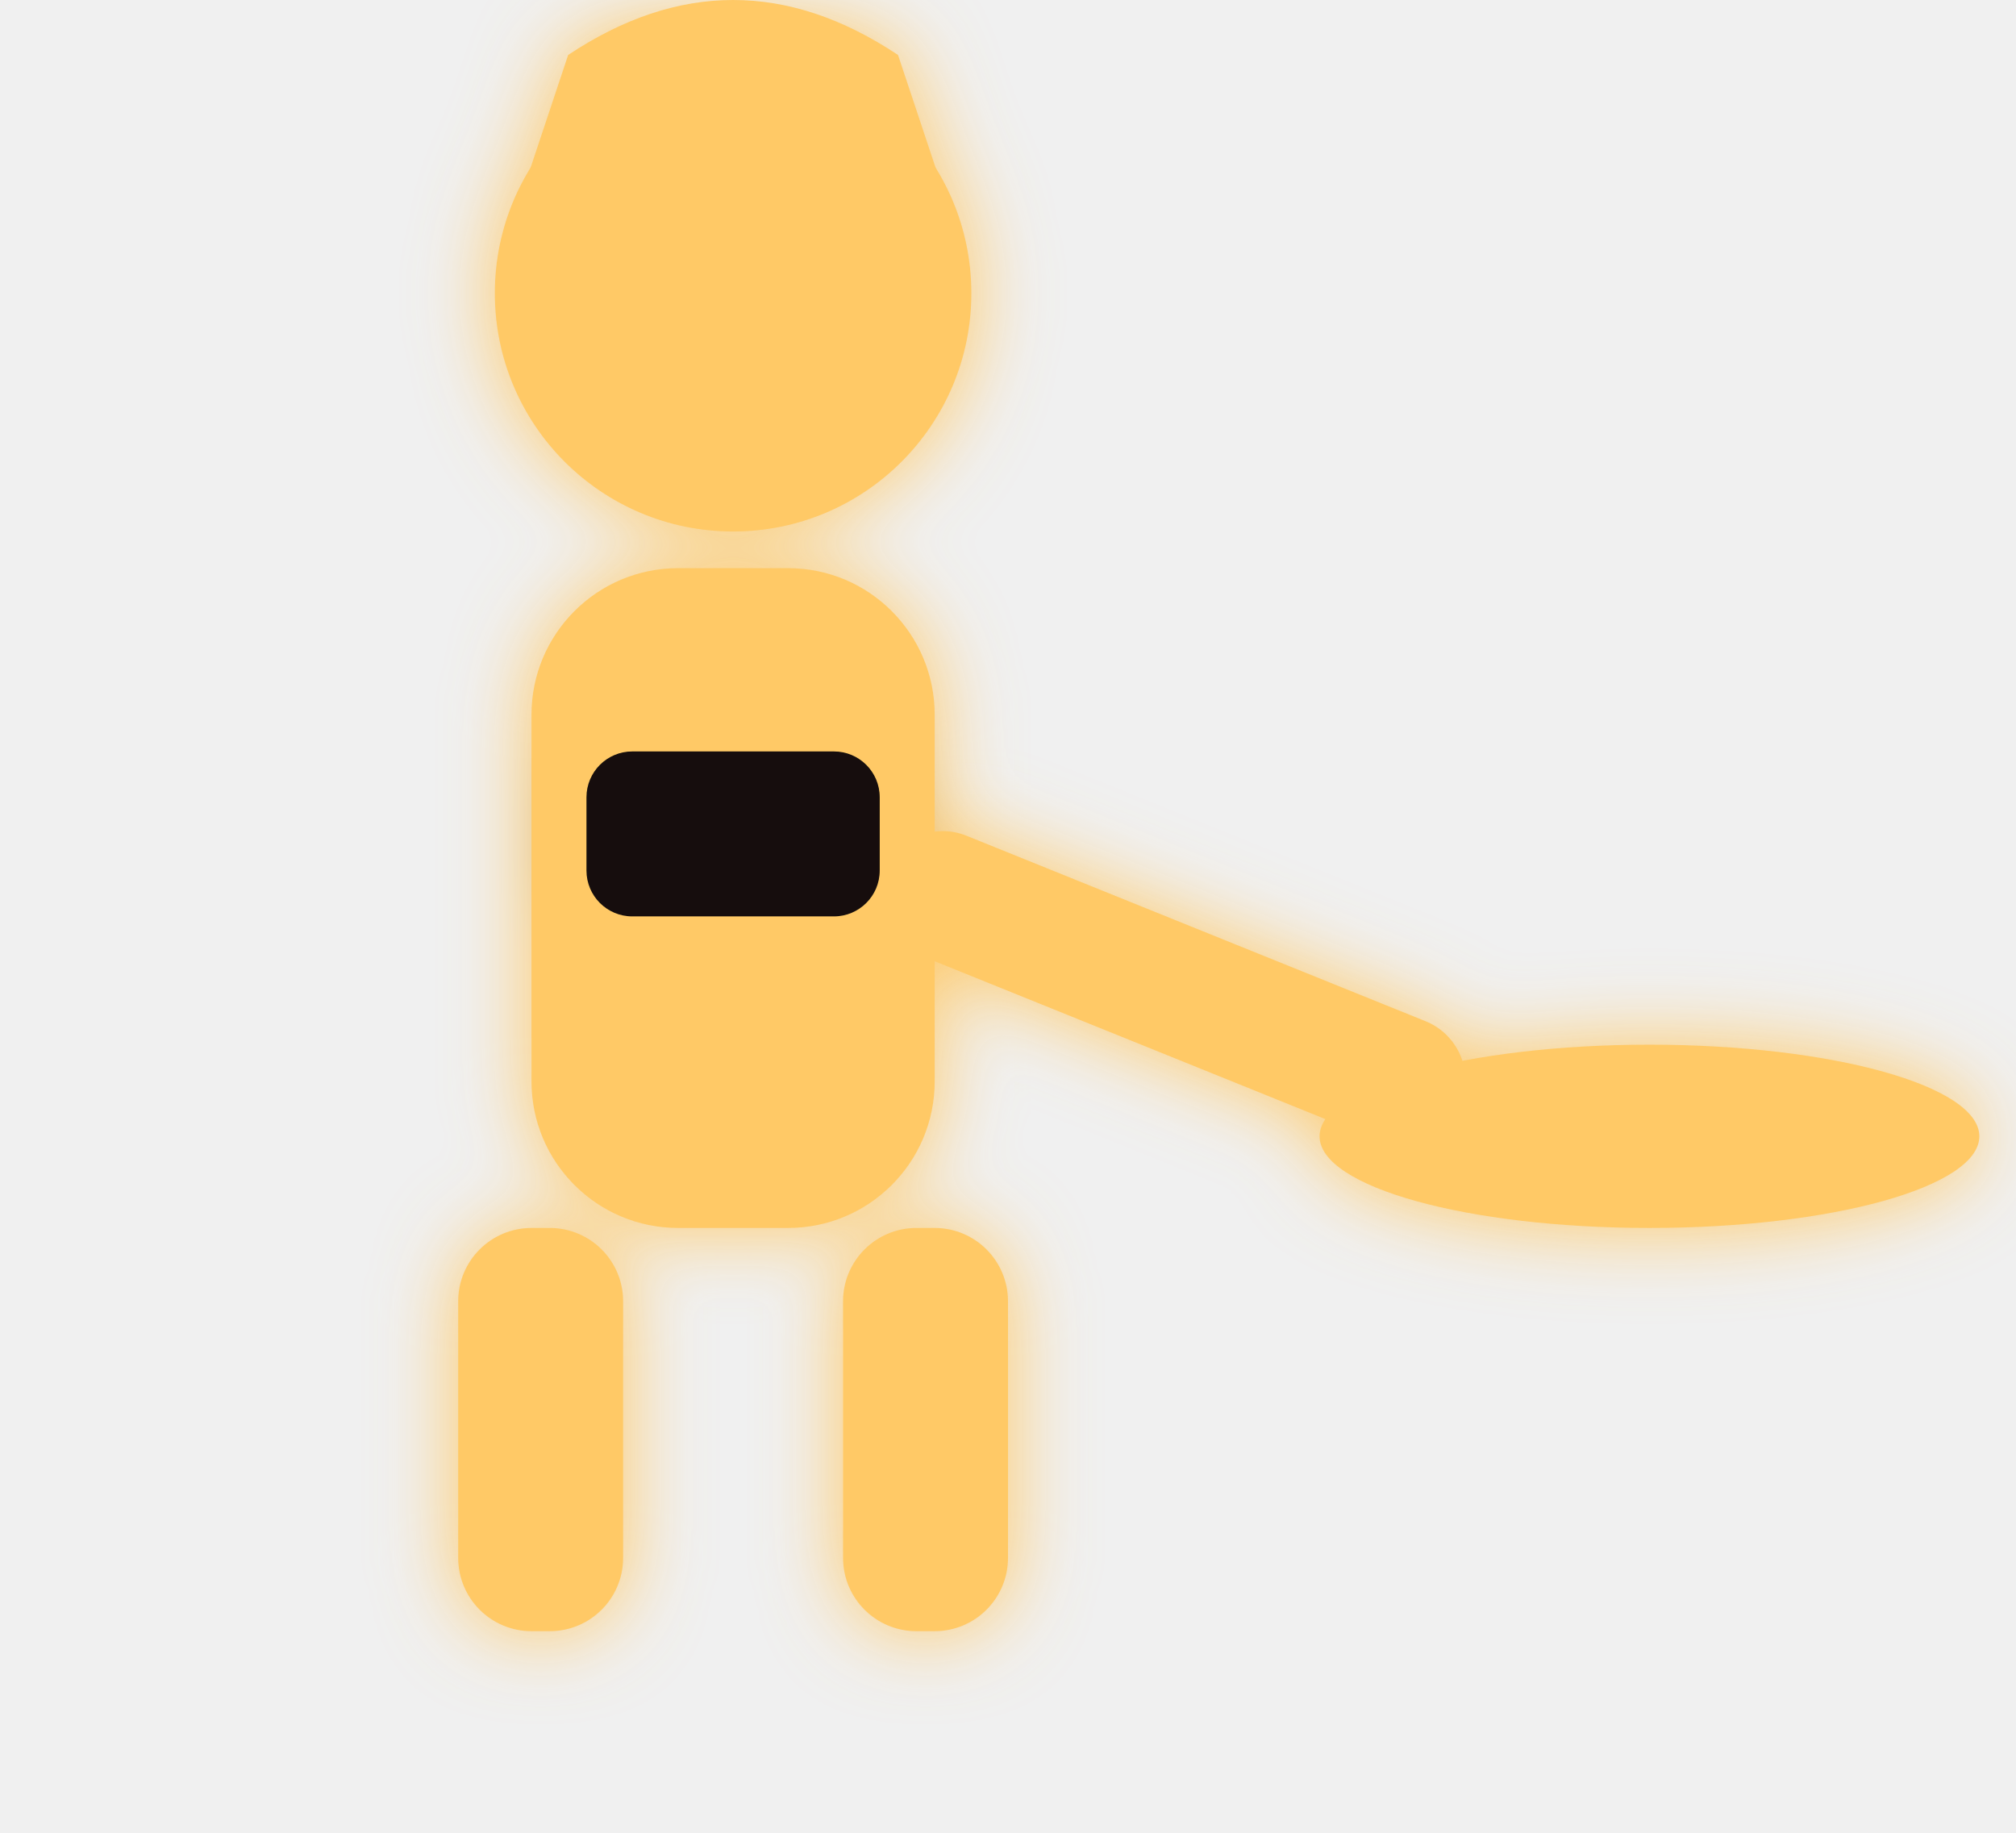
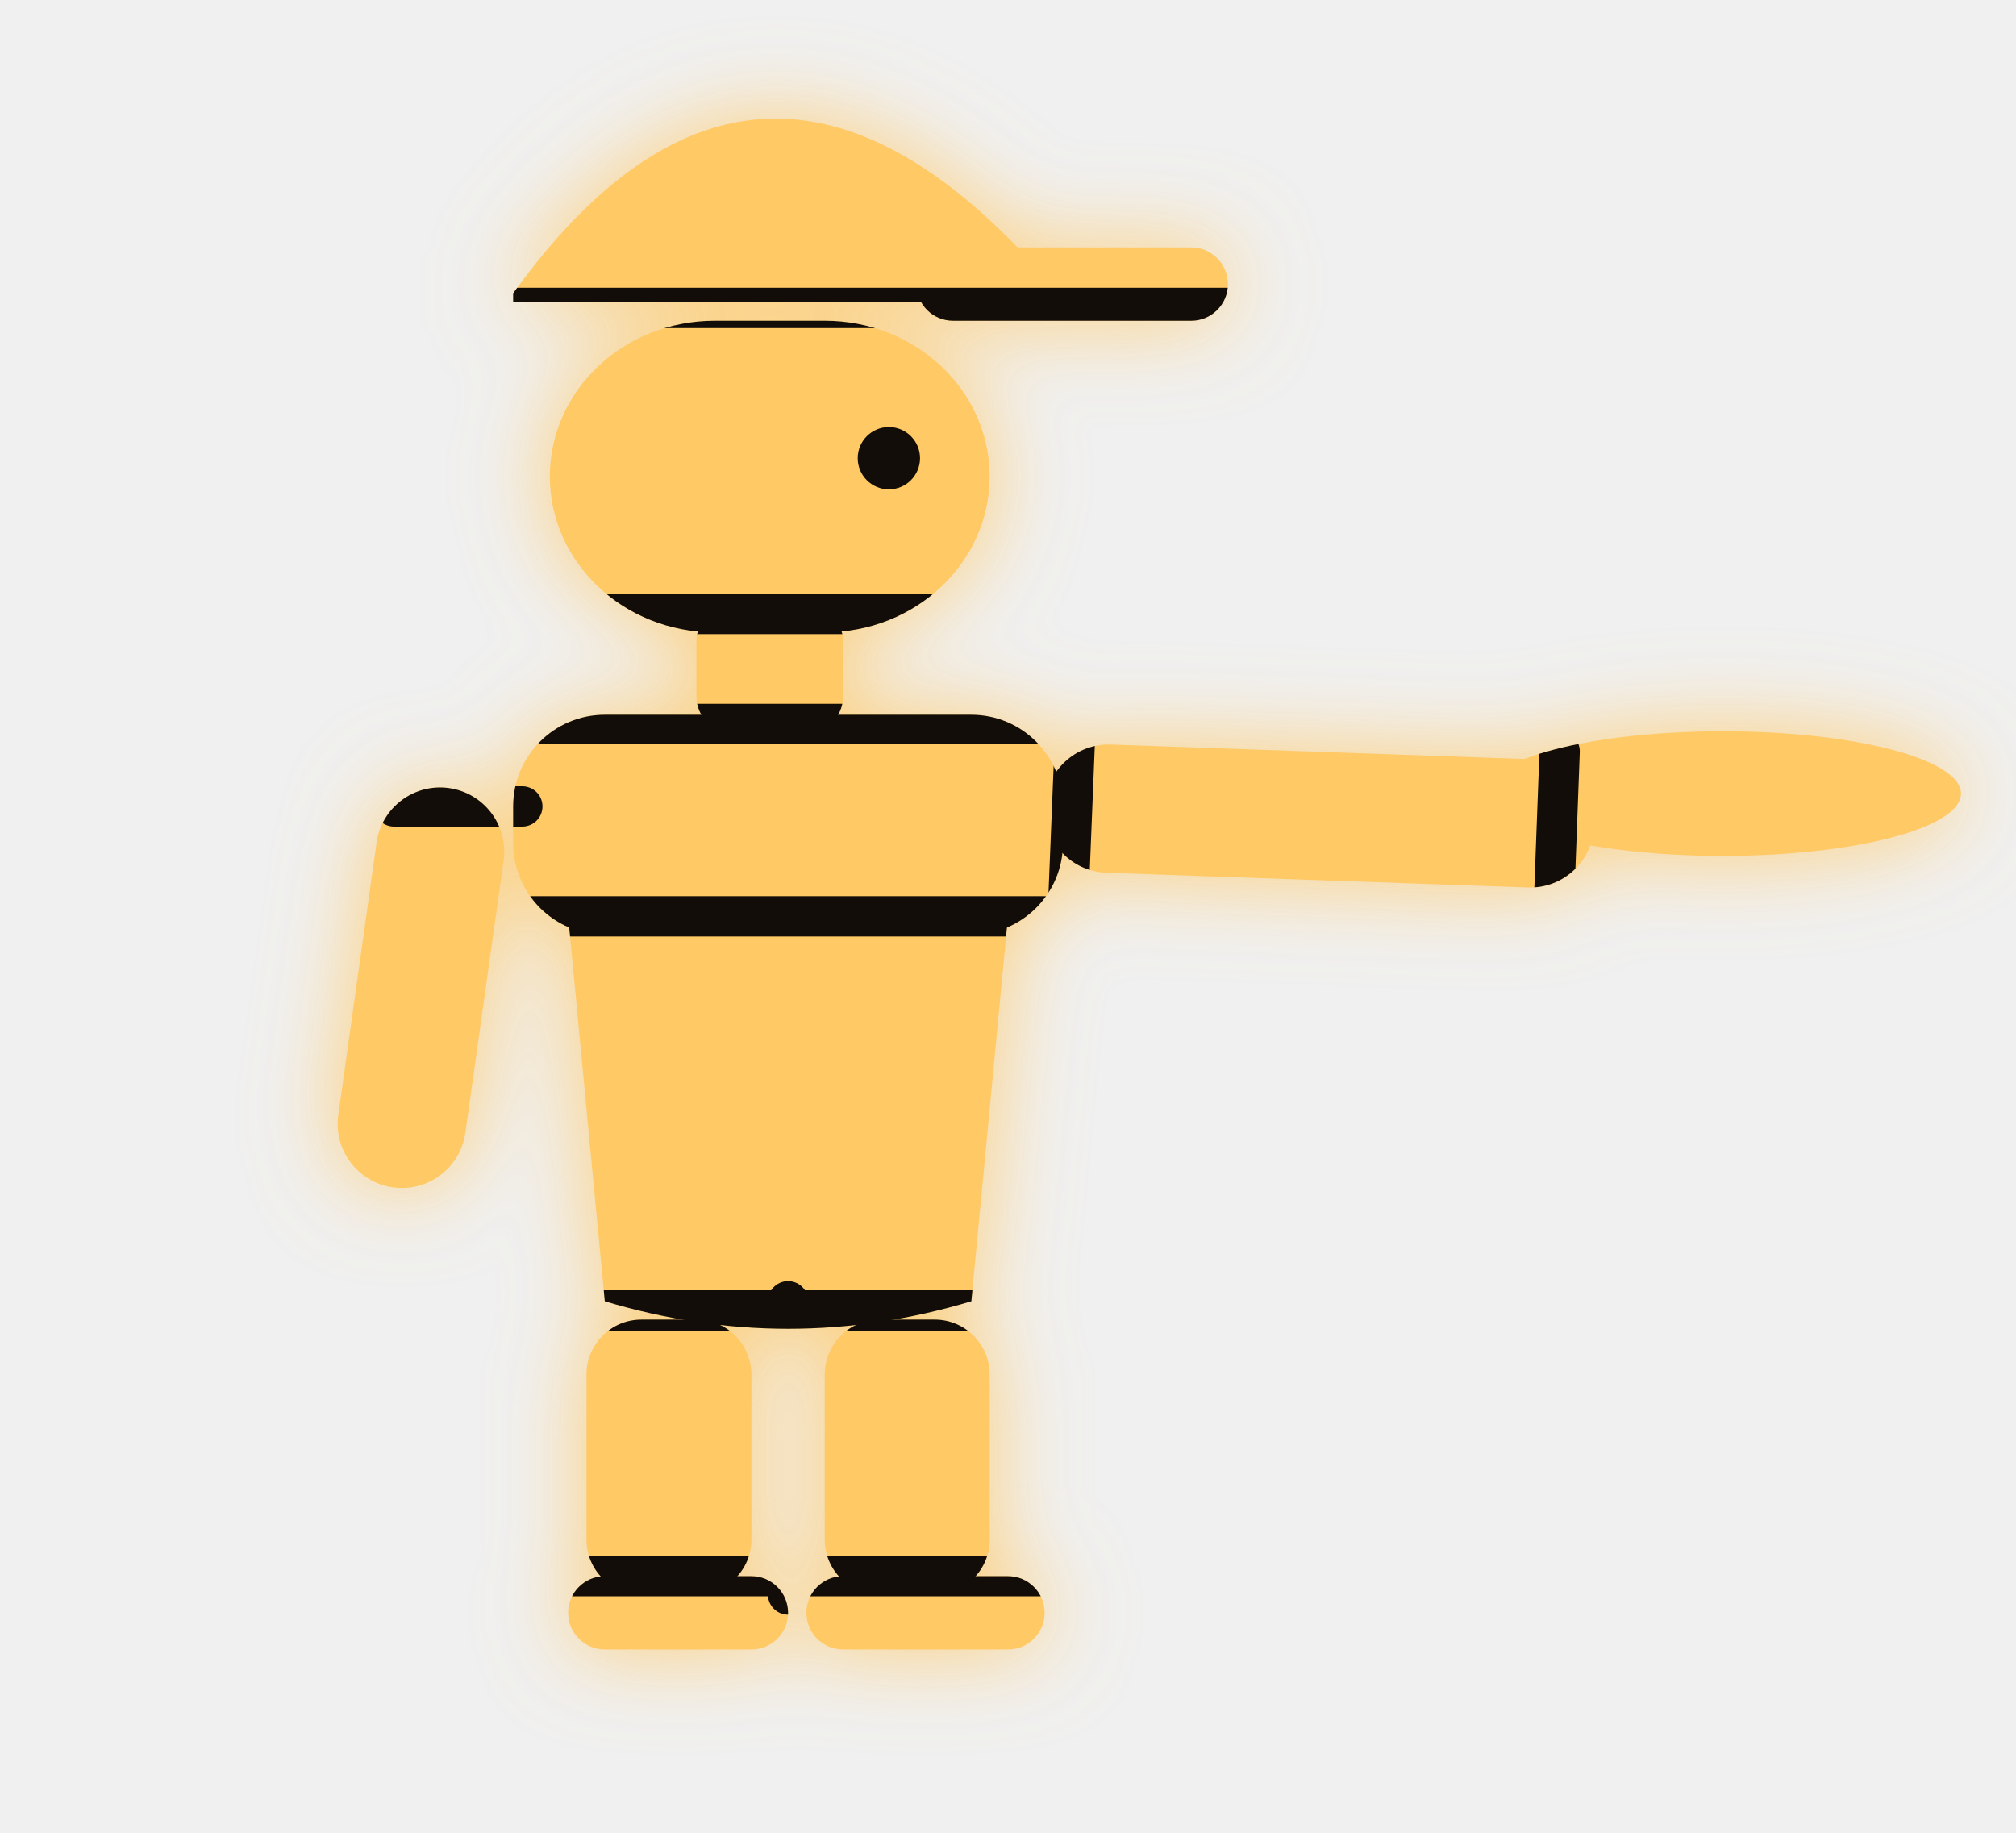
- <svg xmlns="http://www.w3.org/2000/svg" viewBox="0 0 110 100">
+ <svg xmlns="http://www.w3.org/2000/svg" xmlns:xlink="http://www.w3.org/1999/xlink" viewBox="0 0 110 100">
  <defs>
-     <filter id="g" x="-60%" y="-60%" width="220%" height="220%">
-       <feGaussianBlur stdDeviation="2.2" result="b" />
-       <feMerge>
-         <feMergeNode in="b" />
-         <feMergeNode in="SourceGraphic" />
-       </feMerge>
+     <filter id="glow" x="-40%" y="-40%" width="180%" height="180%">
+       <feGaussianBlur stdDeviation="2.4" />
    </filter>
+     <g id="seg" fill="#ffc966" stroke="none">
+       <g>
+         <path d="M28 16 Q41 -2 56 14 L56 16.5 L28 16.5 Z" />
+         <rect x="50" y="13.5" width="17" height="4" rx="2" />
+         <rect x="30" y="17.5" width="24" height="17" rx="9" />
+       </g>
+       <rect x="38" y="33" width="8" height="7" rx="2" />
+       <rect x="28" y="39" width="30" height="12" rx="5" />
+       <path d="M31 50 L55 50 L53 71 Q43 74 33 71 Z" />
+       <rect x="21" y="43" width="7" height="22" rx="3.5" transform="rotate(8 24.5 43)" />
+       <rect x="57" y="40.5" width="30" height="7" rx="3.5" transform="rotate(2 57 44)" />
+       <ellipse cx="94.0" cy="43.3" rx="13" ry="3.4" />
+       <rect x="32" y="72" width="9" height="15" rx="3" />
+       <rect x="45" y="72" width="9" height="15" rx="3" />
+       <rect x="31" y="86" width="12" height="4" rx="2" />
+       <rect x="44" y="86" width="13" height="4" rx="2" />
+     </g>
+     <mask id="ink" maskUnits="userSpaceOnUse" x="0" y="0" width="110" height="100">
+       <g fill="#fff" stroke="none">
+         <g>
+           <path d="M28 16 Q41 -2 56 14 L56 16.5 L28 16.5 Z" />
+           <rect x="50" y="13.5" width="17" height="4" rx="2" />
+           <rect x="30" y="17.5" width="24" height="17" rx="9" />
+         </g>
+         <rect x="38" y="33" width="8" height="7" rx="2" />
+         <rect x="28" y="39" width="30" height="12" rx="5" />
+         <path d="M31 50 L55 50 L53 71 Q43 74 33 71 Z" />
+         <rect x="21" y="43" width="7" height="22" rx="3.5" transform="rotate(8 24.5 43)" />
+         <rect x="57" y="40.5" width="30" height="7" rx="3.5" transform="rotate(2 57 44)" />
+         <ellipse cx="94.0" cy="43.3" rx="13" ry="3.4" />
+         <rect x="32" y="72" width="9" height="15" rx="3" />
+         <rect x="45" y="72" width="9" height="15" rx="3" />
+         <rect x="31" y="86" width="12" height="4" rx="2" />
+         <rect x="44" y="86" width="13" height="4" rx="2" />
+       </g>
+     </mask>
  </defs>
-   <g fill="#ffc966" filter="url(#g)">
-     <circle cx="40" cy="16" r="13" />
-     <path d="M28 12 q12 -11 24 0 l-3 -9 q-9 -6 -18 0 z" />
-     <rect x="29" y="31" width="22" height="36" rx="8" />
-     <rect x="32" y="41" width="16" height="9" rx="2.5" fill="#120d09" />
-     <rect x="48" y="44" width="34" height="7" rx="3.5" transform="rotate(22 48 48)" />
-     <ellipse cx="90" cy="62" rx="18" ry="5" />
-     <rect x="25" y="67" width="9" height="22" rx="4" />
-     <rect x="46" y="67" width="9" height="22" rx="4" />
+   <use xlink:href="#seg" filter="url(#glow)" opacity="0.85" />
+   <use xlink:href="#seg" />
+   <g mask="url(#ink)">
+     <circle cx="48.5" cy="25" r="1.7" fill="#120d09" />
+     <path d="M84.8 49.0 L85.1 41.0" fill="none" stroke="#120d09" stroke-width="2.2" stroke-linecap="round" stroke-linejoin="round" class="seam" />
+     <path d="M27 16.8 L68 16.8" fill="none" stroke="#120d09" stroke-width="2.2" stroke-linecap="round" stroke-linejoin="round" class="seam" />
+     <path d="M29 33.5 L55 33.5" fill="none" stroke="#120d09" stroke-width="2.2" stroke-linecap="round" stroke-linejoin="round" class="seam" />
+     <path d="M27 39.5 L59 39.5" fill="none" stroke="#120d09" stroke-width="2.2" stroke-linecap="round" stroke-linejoin="round" class="seam" />
+     <path d="M29 50 L57 50" fill="none" stroke="#120d09" stroke-width="2.2" stroke-linecap="round" stroke-linejoin="round" class="seam" />
+     <path d="M58.3 49.0 L58.7 39.1" fill="none" stroke="#120d09" stroke-width="2.2" stroke-linecap="round" stroke-linejoin="round" class="seam" />
+     <path d="M21.5 44 L28.5 44" fill="none" stroke="#120d09" stroke-width="2.2" stroke-linecap="round" stroke-linejoin="round" class="seam" />
+     <path d="M43 71 L43 87" fill="none" stroke="#120d09" stroke-width="2.2" stroke-linecap="round" stroke-linejoin="round" class="seam" />
+     <path d="M30 71.5 L56 71.5" fill="none" stroke="#120d09" stroke-width="2.2" stroke-linecap="round" stroke-linejoin="round" class="seam" />
+     <path d="M30 86 L58 86" fill="none" stroke="#120d09" stroke-width="2.2" stroke-linecap="round" stroke-linejoin="round" class="seam" />
  </g>
</svg>
